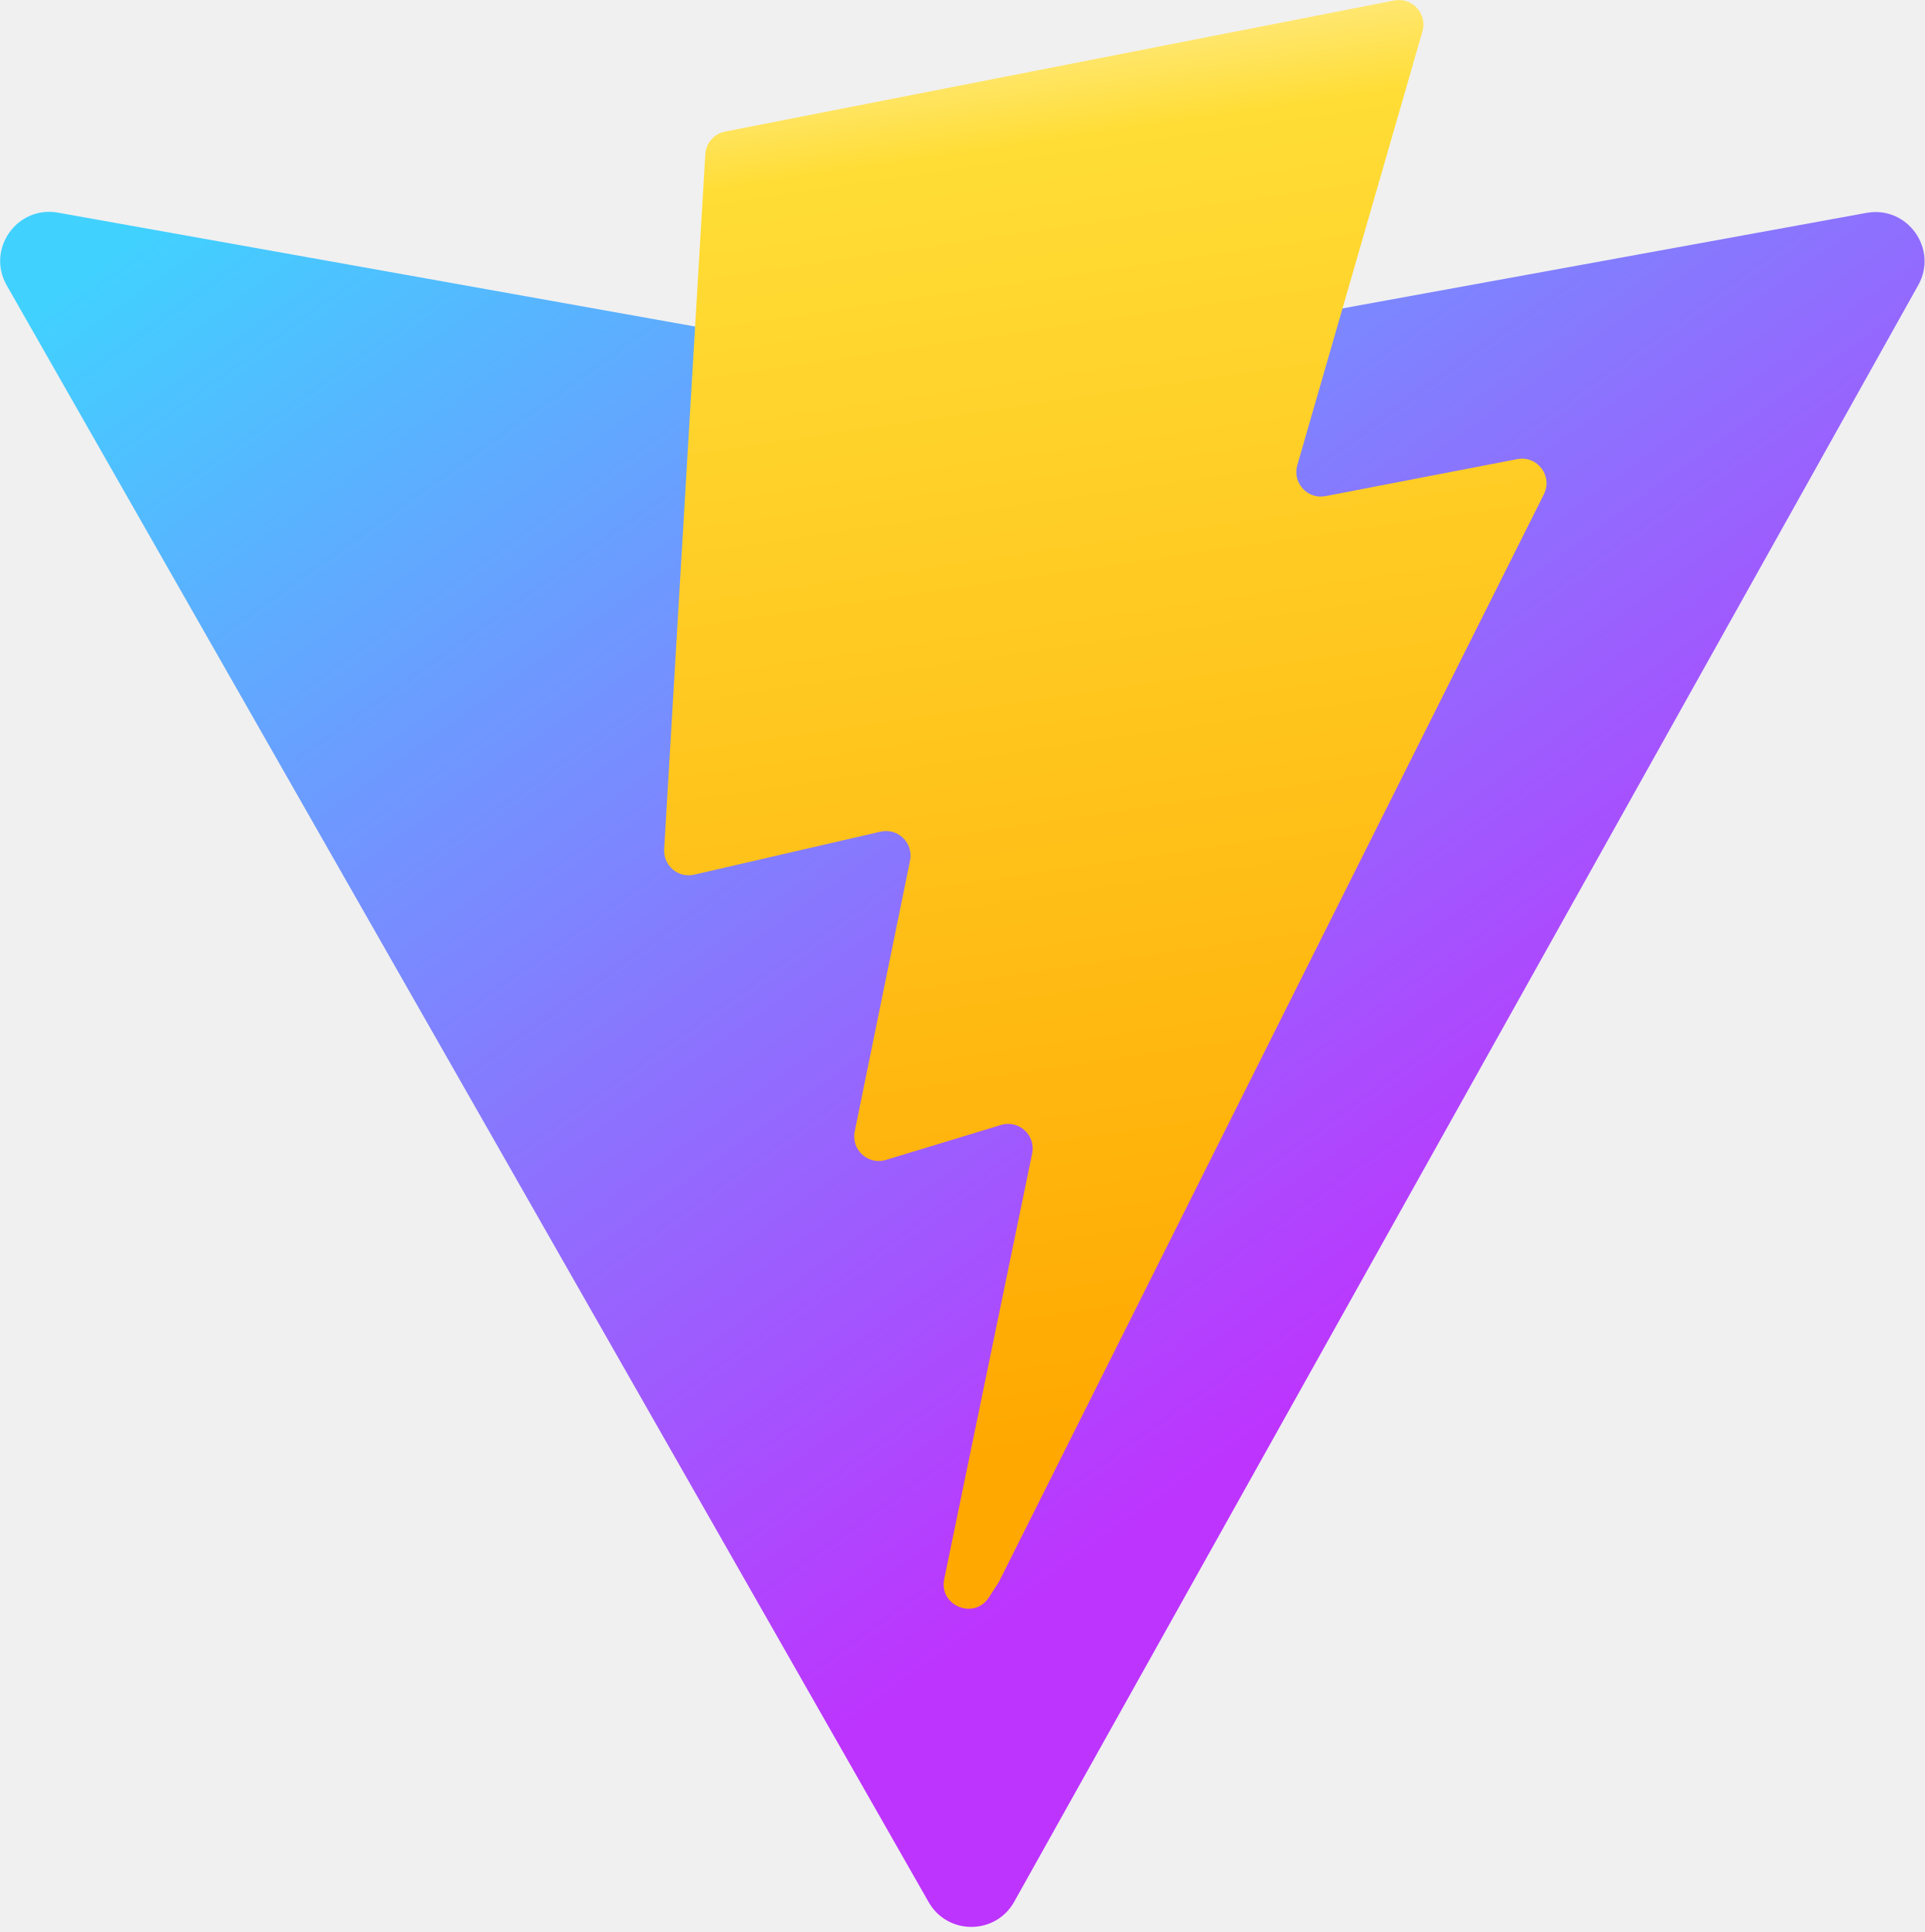
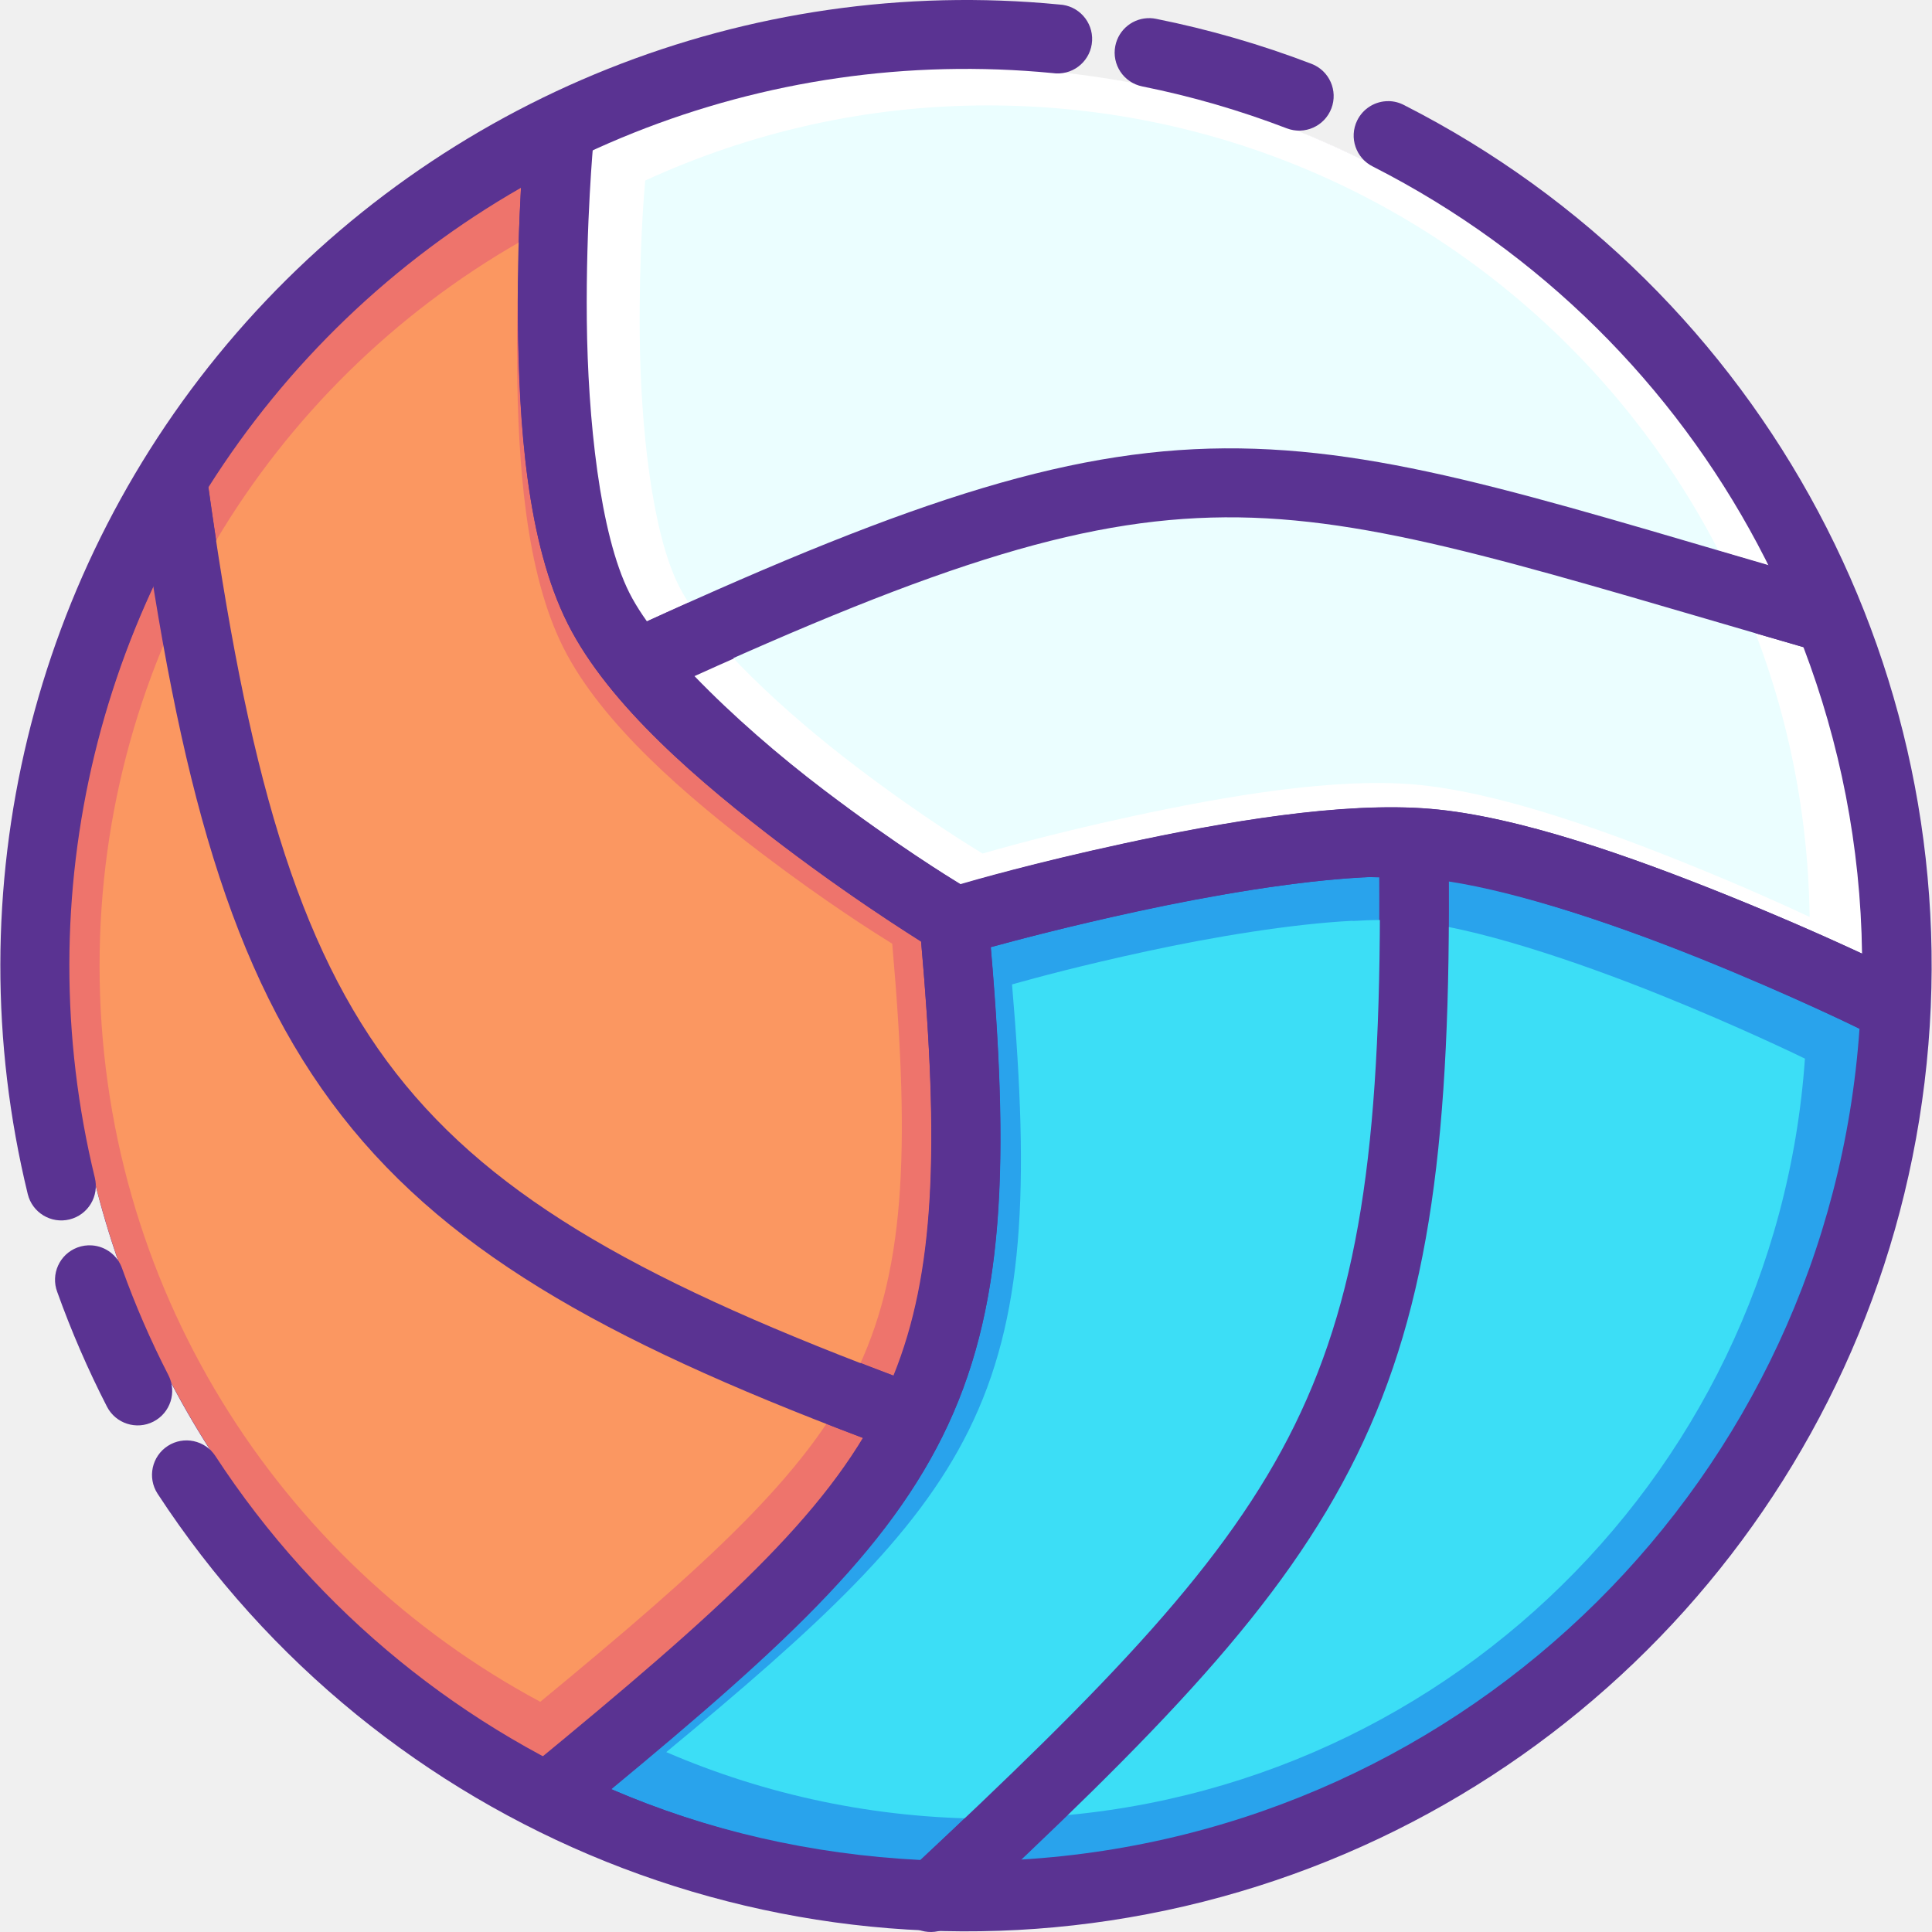
- <svg xmlns="http://www.w3.org/2000/svg" aria-hidden="true" role="img" class="iconify iconify--logos" width="31.88" height="32" preserveAspectRatio="xMidYMid meet" viewBox="0 0 256 257">
-   <defs>
-     <linearGradient id="IconifyId1813088fe1fbc01fb466" x1="-.828%" x2="57.636%" y1="7.652%" y2="78.411%">
-       <stop offset="0%" stop-color="#41D1FF" />
-       <stop offset="100%" stop-color="#BD34FE" />
-     </linearGradient>
-     <linearGradient id="IconifyId1813088fe1fbc01fb467" x1="43.376%" x2="50.316%" y1="2.242%" y2="89.03%">
-       <stop offset="0%" stop-color="#FFEA83" />
-       <stop offset="8.333%" stop-color="#FFDD35" />
-       <stop offset="100%" stop-color="#FFA800" />
-     </linearGradient>
-   </defs>
-   <path fill="url(#IconifyId1813088fe1fbc01fb466)" d="M255.153 37.938L134.897 252.976c-2.483 4.44-8.862 4.466-11.382.048L.875 37.958c-2.746-4.814 1.371-10.646 6.827-9.67l120.385 21.517a6.537 6.537 0 0 0 2.322-.004l117.867-21.483c5.438-.991 9.574 4.796 6.877 9.62Z" />
-   <path fill="url(#IconifyId1813088fe1fbc01fb467)" d="M185.432.063L96.44 17.501a3.268 3.268 0 0 0-2.634 3.014l-5.474 92.456a3.268 3.268 0 0 0 3.997 3.378l24.777-5.718c2.318-.535 4.413 1.507 3.936 3.838l-7.361 36.047c-.495 2.426 1.782 4.5 4.151 3.78l15.304-4.649c2.372-.72 4.652 1.36 4.15 3.788l-11.698 56.621c-.732 3.542 3.979 5.473 5.943 2.437l1.313-2.028l72.516-144.72c1.215-2.423-.88-5.186-3.54-4.672l-25.505 4.922c-2.396.462-4.435-1.77-3.759-4.114l16.646-57.705c.677-2.35-1.37-4.583-3.769-4.113Z" />
+ <svg xmlns="http://www.w3.org/2000/svg" height="800px" width="800px" version="1.1" id="Layer_1" viewBox="0 0 448.168 448.168" xml:space="preserve">
+   <g transform="translate(0 -1020.36)" shape-rendering="auto" image-rendering="auto" color-rendering="auto" color-interpolation="sRGB">
+     <path style="fill:#5A3392;" d="M224.091,1036.18c-115.074,0-208.18,93.106-208.18,208.179c0,115.074,93.106,208.18,208.18,208.18   s208.18-93.105,208.18-208.18C432.271,1129.285,339.165,1036.179,224.091,1036.18L224.091,1036.18z" />
+     <g>
+       <path style="fill:#FFFFFF;" d="M223.813,1035.982c-31.143,0-60.588,6.968-87.133,19.145c-0.254,2.885-1.595,18.686-1.384,39.543    c0.23,22.844,3.047,49.838,9.964,63.557c1.015,2.014,2.833,4.295,4.369,6.477c63.135-28.814,100.412-40.73,138.086-40.205    c34.465,0.48,69.057,11.395,123.092,27.223C376.49,1083.134,305.801,1035.983,223.813,1035.982L223.813,1035.982z" />
+       <path style="fill:#EE746C;" d="M120.85,1063.919c-29.501,16.902-54.369,40.793-72.5,69.469    c9.211,65.912,20.757,106.662,43.563,135.906c22.586,28.961,57.491,48.328,115.344,70.156    c9.588-23.699,10.652-52.707,6.406-100.75c-4.214-2.631-16.351-10.293-32.219-22.344c-18.921-14.367-40.153-32.279-49.719-51.25    c-9.566-18.973-11.323-46.645-11.563-70.281C120.036,1082.542,120.417,1071.804,120.85,1063.919L120.85,1063.919z" />
+       <path style="fill:#FFFFFF;" d="M287.413,1140.419c-33.128-0.48-67.066,9.986-126.313,36.781    c8.824,9.145,19.589,18.479,30.031,26.406c16.749,12.719,29.378,20.447,31.656,21.846c2.944-0.848,16.847-4.885,37.906-9.438    c23.159-5,50.753-9.775,71.219-8.029c20.397,1.74,46.635,11.146,68.531,19.969c14.492,5.836,24.713,10.463,31.5,13.625    c-0.333-25.051-5.173-48.941-13.594-71.094c-61.986-17.926-97.36-29.596-130.937-30.064V1140.419z" />
+       <path style="fill:#EE746C;" d="M35.734,1155.923c-12.581,26.846-19.822,56.703-19.822,88.338    c0,79.611,44.544,148.678,110.068,183.779c37.744-31.119,61.063-52.219,74.276-74.119    c-58.011-21.998-95.878-42.498-121.028-74.748c-22.796-29.23-34.554-68.123-43.495-123.252V1155.923z" />
+       <g>
+         <path style="fill:#29A3EC;" d="M316.319,1223.859c-15.709,0.848-35.274,4.221-52.188,7.873     c-16.545,3.572-27.955,6.609-34.312,8.344c4.431,51.924,2.996,84.879-11.156,113.404c-13.547,27.309-38.289,49.832-76.969,81.875     c22.193,9.578,46.435,15.193,71.844,16.469c44.717-41.854,71.555-69.783,86.844-100.938c15.32-31.215,19.881-67.338,19.563-127     c-1.278,0-2.287-0.16-3.625,0L316.319,1223.859z" />
+         <path style="fill:#29A3EC;" d="M336.007,1224.826c0.26,59.979-4.527,98.955-21.313,133.158     c-15.182,30.934-40.351,58.008-77.937,93.748c104.157-6.27,187.35-88.828,194.594-192.719     c-1.716-0.848-16.676-8.201-36.813-16.311C375.316,1234.958,352.458,1227.337,336.007,1224.826L336.007,1224.826z" />
+       </g>
+       <path style="fill:#5A3392;" d="M221.469,1228.347c-4.419,0.01-7.992,3.602-7.982,8.02c0.001,0.275,0.016,0.551,0.045,0.826    c4.854,53.863,3.315,83.922-9.25,109.25s-37.345,47.613-81.188,83.656c-3.417,2.805-3.914,7.848-1.109,11.266    s7.848,3.914,11.266,1.109c44.025-36.191,70.799-59.525,85.375-88.906s15.771-63.125,10.844-117.813    c-0.312-4.186-3.804-7.418-8-7.406L221.469,1228.347z" />
+     </g>
+     <path style="fill:#EBFEFF;" d="M229.124,1044.812c-28.395,0-55.258,6.33-79.462,17.43c-0.236,2.641-1.454,17.07-1.261,36.09   c0.212,20.834,2.779,45.451,9.087,57.963c6.308,12.51,24.593,29.354,41.279,42.023c15.428,11.715,27.152,18.809,29.153,20.039   c2.701-0.768,15.454-4.482,34.772-8.66c21.244-4.588,46.556-8.967,65.329-7.367c18.71,1.6,42.75,10.113,62.835,18.203   c13.297,5.352,22.699,9.625,28.924,12.527C418.417,1128.777,333.735,1044.812,229.124,1044.812L229.124,1044.812z" />
+     <path style="fill:#FB9761;" d="M120.589,1076.466c-58.22,33.355-97.492,95.951-97.492,167.934   c0,73.945,41.373,138.121,102.233,170.725c38.988-32.141,61.473-52.615,72.886-75.619c11.569-23.32,13.094-51.104,8.754-100.227   c-3.932-2.438-15.319-9.598-30.103-20.822c-17.61-13.373-37.254-30.16-46.157-47.814c-8.903-17.66-10.539-43.414-10.761-65.412   C119.828,1093.796,120.191,1083.804,120.589,1076.466L120.589,1076.466z" />
+     <path style="fill:#3CDEF6;" d="M313.772,1233.951c-14.358,0.752-32.287,3.73-47.714,7.066c-15.165,3.277-25.571,6.094-31.296,7.695   c4.051,47.379,2.849,77.441-10.062,103.465c-12.349,24.893-34.904,45.424-70.146,74.623c23.027,9.924,48.417,15.447,75.106,15.447   c100.341,0,182.144-77.748,189.032-176.32c-1.529-0.736-15.211-7.385-33.605-14.793c-19.446-7.834-43.353-15.85-58.374-17.131   c-3.771-0.305-8.154-0.305-12.94,0L313.772,1233.951z" />
+     <g>
+       <g>
+         <path style="fill:#5A3392;" d="M287.625,1124.378c-37.782-0.527-74.975,11.461-138.75,40.656     c-4.005,1.873-5.732,6.641-3.858,10.645c1.85,3.955,6.528,5.697,10.515,3.918c63.142-28.906,97.581-39.697,131.844-39.219     c34.263,0.48,70.022,12.537,134.406,31.094c4.208,1.348,8.712-0.971,10.061-5.178c1.348-4.209-0.97-8.713-5.178-10.061     c-0.157-0.051-0.316-0.096-0.476-0.137C362.091,1137.625,325.407,1124.906,287.625,1124.378z" />
+         <path style="fill:#5A3392;" d="M327.875,1212.378c-4.405,0.104-7.898,3.748-7.813,8.154c0.53,61.889-4.084,98.518-19.719,130.377     c-15.634,31.857-43.054,60.066-89.625,103.531c-3.362,2.867-3.762,7.918-0.894,11.279c2.868,3.361,7.918,3.762,11.279,0.895     c0.181-0.154,0.354-0.316,0.521-0.486c46.789-43.668,75.864-73.049,93.094-108.156c17.23-35.107,21.881-74.826,21.344-137.563     c0.018-4.418-3.549-8.016-7.968-8.033C328.021,1212.376,327.948,1212.376,327.875,1212.378z" />
+         <path style="fill:#5A3392;" d="M39.656,1124.253c-4.413,0.227-7.806,3.988-7.58,8.4c0.014,0.264,0.04,0.527,0.08,0.787     c9.387,68.219,21.202,112.518,47.094,145.719c25.891,33.199,64.867,53.898,125.938,76.656c4.142,1.545,8.752-0.561,10.297-4.703     c1.545-4.143-0.561-8.752-4.703-10.297c-60.173-22.424-95.825-41.904-118.906-71.5c-23.081-29.598-34.578-70.699-43.844-138.031     C47.527,1127.101,43.864,1124.027,39.656,1124.253z" />
+         <path style="fill:#5A3392;" d="M129.562,1044.347c-4.126,0.068-7.523,3.264-7.844,7.377c0,0-1.833,19.455-1.594,43.094     s2.028,51.279,11.594,70.25c9.566,18.971,30.767,36.977,49.688,51.344s35.75,24.563,35.75,24.563     c1.921,1.17,4.247,1.479,6.406,0.848c0,0,17.948-5.252,40.5-10.125c22.552-4.871,49.93-9.16,66.469-7.75     c16.47,1.408,42.649,10.227,63.969,18.813c21.32,8.588,38.063,16.781,38.063,16.781c3.97,1.941,8.762,0.297,10.703-3.672     s0.298-8.762-3.672-10.703l0,0c0,0-17.229-8.398-39.125-17.219c-21.896-8.818-48.166-18.197-68.563-19.938     c-20.466-1.746-48.059,3.061-71.219,8.064c-21.056,4.547-34.896,8.619-37.844,9.467c-2.182-1.344-14.932-9.102-31.75-21.873     c-18.19-13.814-38.217-32.145-45.094-45.783c-6.877-13.639-9.645-40.508-9.875-63.217c-0.23-22.711,1.531-41.438,1.531-41.438     c0.483-4.393-2.685-8.345-7.077-8.828c-0.337-0.037-0.677-0.053-1.016-0.047L129.562,1044.347z" />
+       </g>
+       <path style="fill:#5A3392;" d="M322.125,1043.816c1.266,0.023,2.508,0.347,3.625,0.944    c83.834,42.696,132.065,133.298,120.688,226.688c-11.377,93.389-79.961,169.773-171.594,191.094s-186.88-16.941-238.313-95.719    c-2.389-3.719-1.311-8.672,2.409-11.061c3.682-2.365,8.58-1.334,10.998,2.313c47.788,73.193,136.142,108.682,221.281,88.873    s148.773-90.666,159.344-177.438s-34.169-170.83-112.063-210.5c-3.97-1.941-5.614-6.732-3.673-10.703    c1.36-2.78,4.202-4.527,7.298-4.484V1043.816z" />
+       <path style="fill:#5A3392;" d="M21.312,1309.253c3.22,0.219,5.992,2.352,7.031,5.406c3.038,8.461,6.613,16.689,10.719,24.686    c2.02,3.936,0.467,8.762-3.468,10.783c-3.935,2.02-8.762,0.467-10.782-3.469l0,0c-4.422-8.613-8.26-17.482-11.531-26.594    c-1.563-4.133,0.52-8.75,4.653-10.314C19.011,1309.345,20.163,1309.175,21.312,1309.253z" />
+       <path style="fill:#5A3392;" d="M245.75,1021.409c4.413,0.224,7.809,3.983,7.585,8.397s-3.983,7.809-8.396,7.585    c-0.251-0.014-0.502-0.038-0.751-0.074c-67.064-6.516-133.106,19.877-177.25,70.781C22.793,1159.003,6.059,1228.099,22,1293.566    c1.044,4.297-1.593,8.627-5.891,9.672s-8.628-1.594-9.672-5.891c-17.163-70.486,0.909-144.941,48.438-199.748    c47.529-54.808,118.669-83.201,190.875-76.189L245.75,1021.409z" />
+       <path style="fill:#5A3392;" d="M266.812,1024.566c0.452,0.016,0.901,0.069,1.344,0.16c12.288,2.466,24.358,5.953,36.063,10.437    c4.134,1.579,6.205,6.211,4.625,10.345c-1.579,4.133-6.21,6.205-10.344,4.625c-10.868-4.163-22.09-7.431-33.5-9.72    c-4.333-0.866-7.144-5.08-6.278-9.413c0.765-3.831,4.186-6.549,8.091-6.43L266.812,1024.566z" />
+     </g>
+   </g>
</svg>
